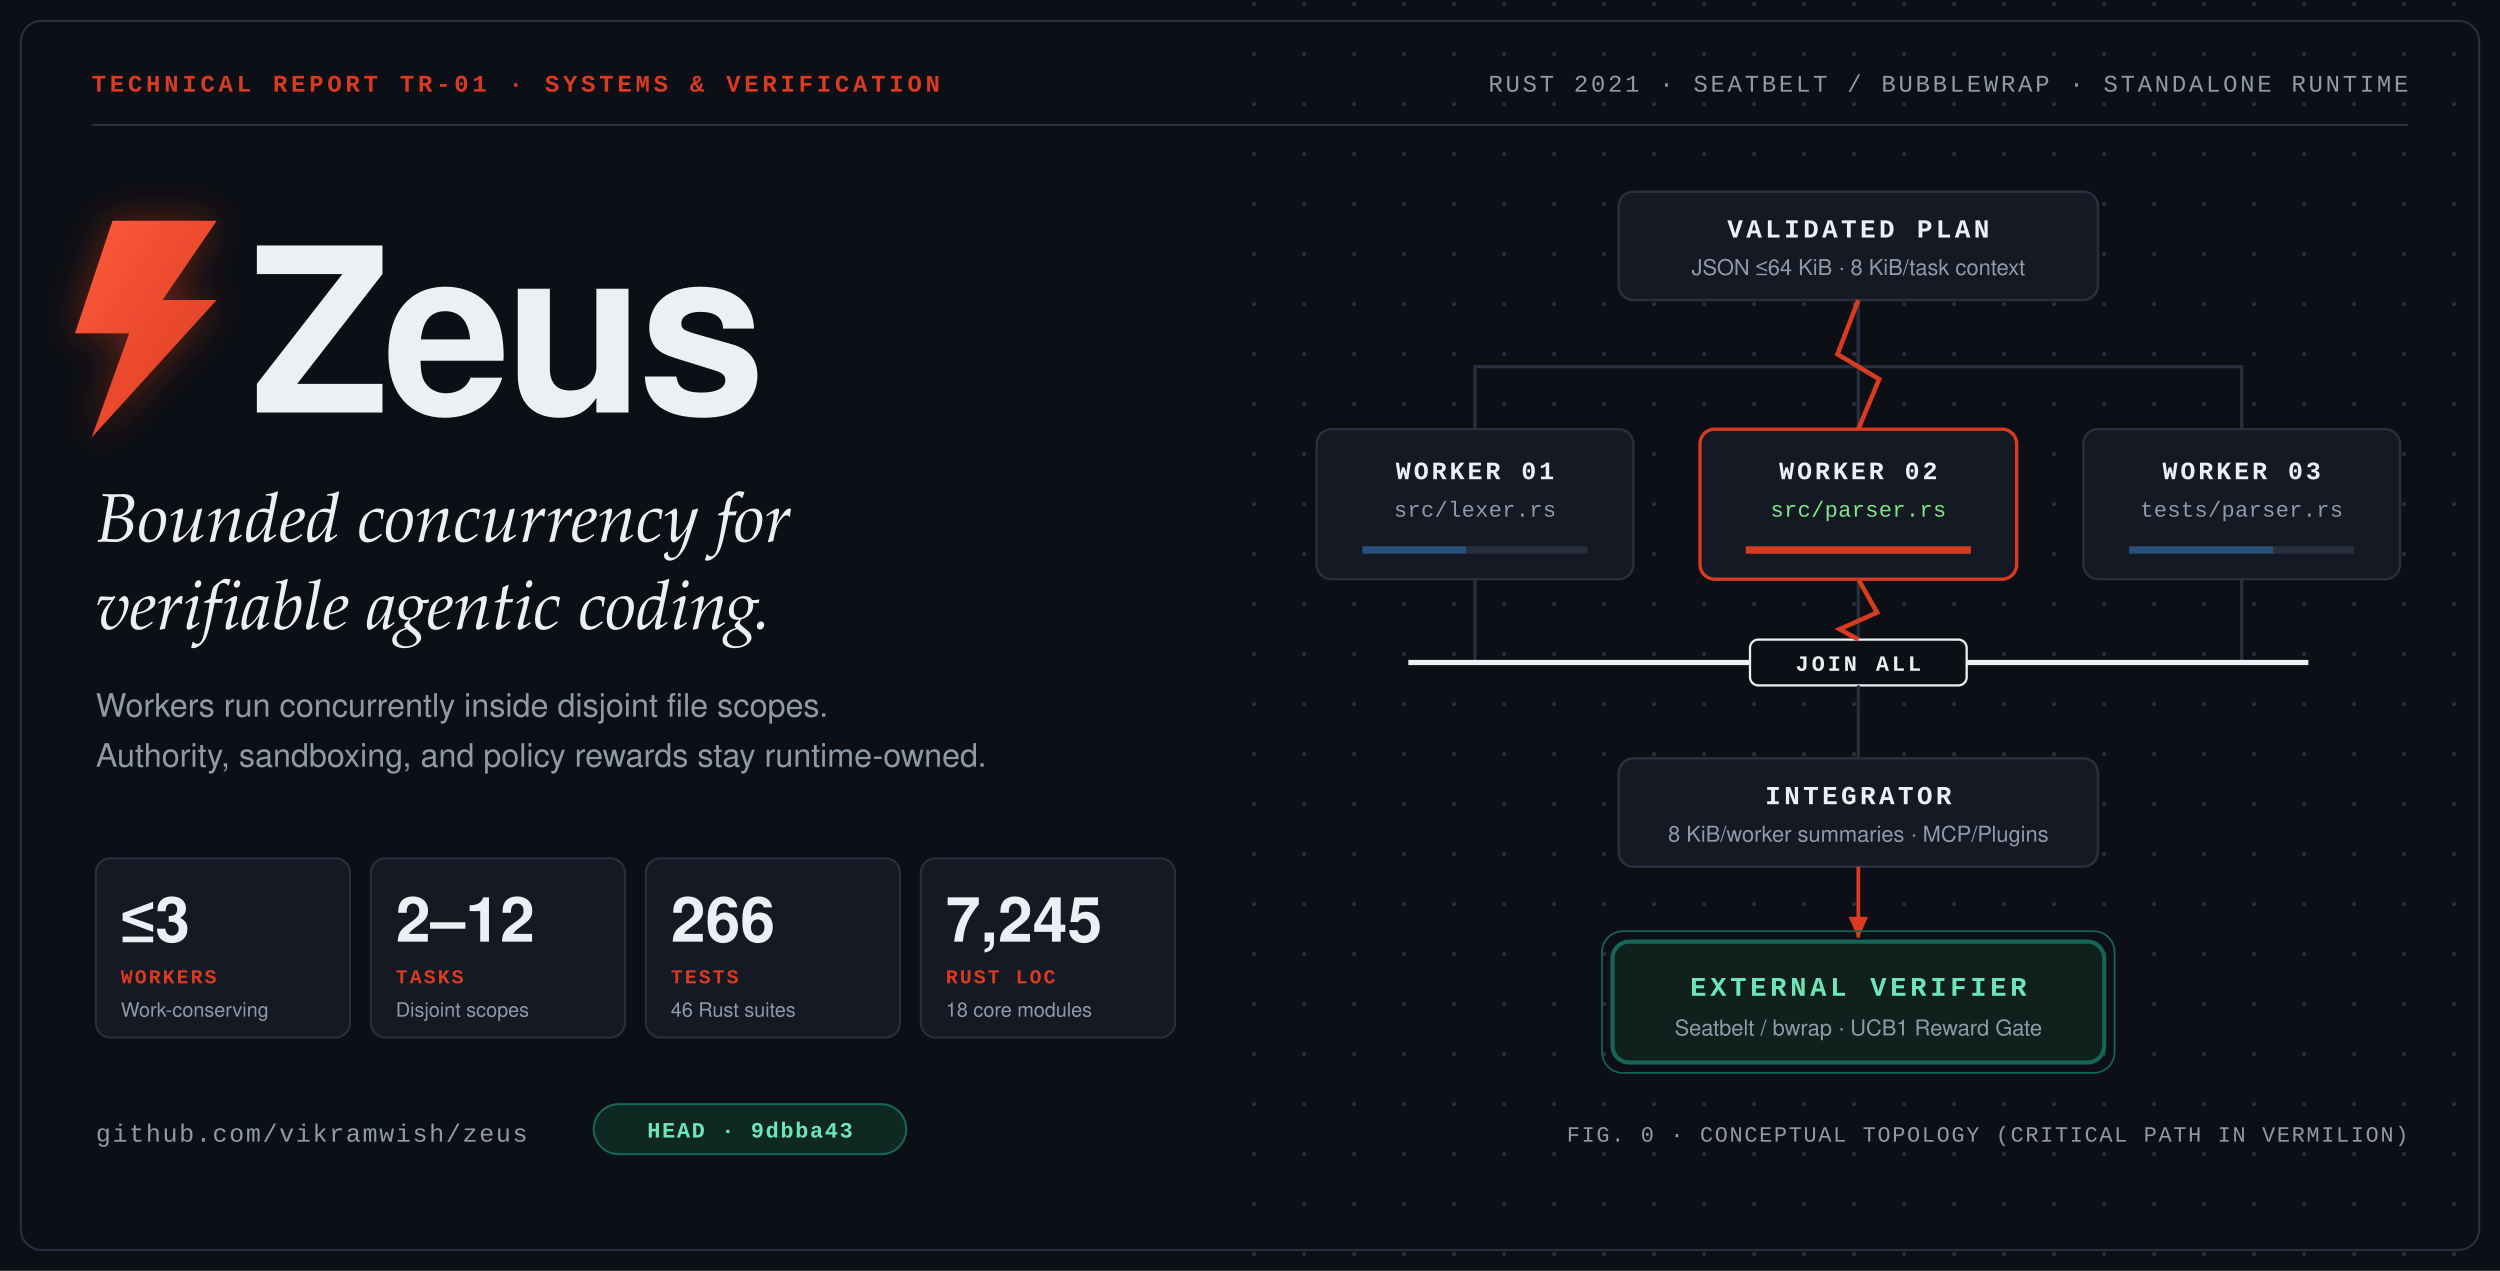
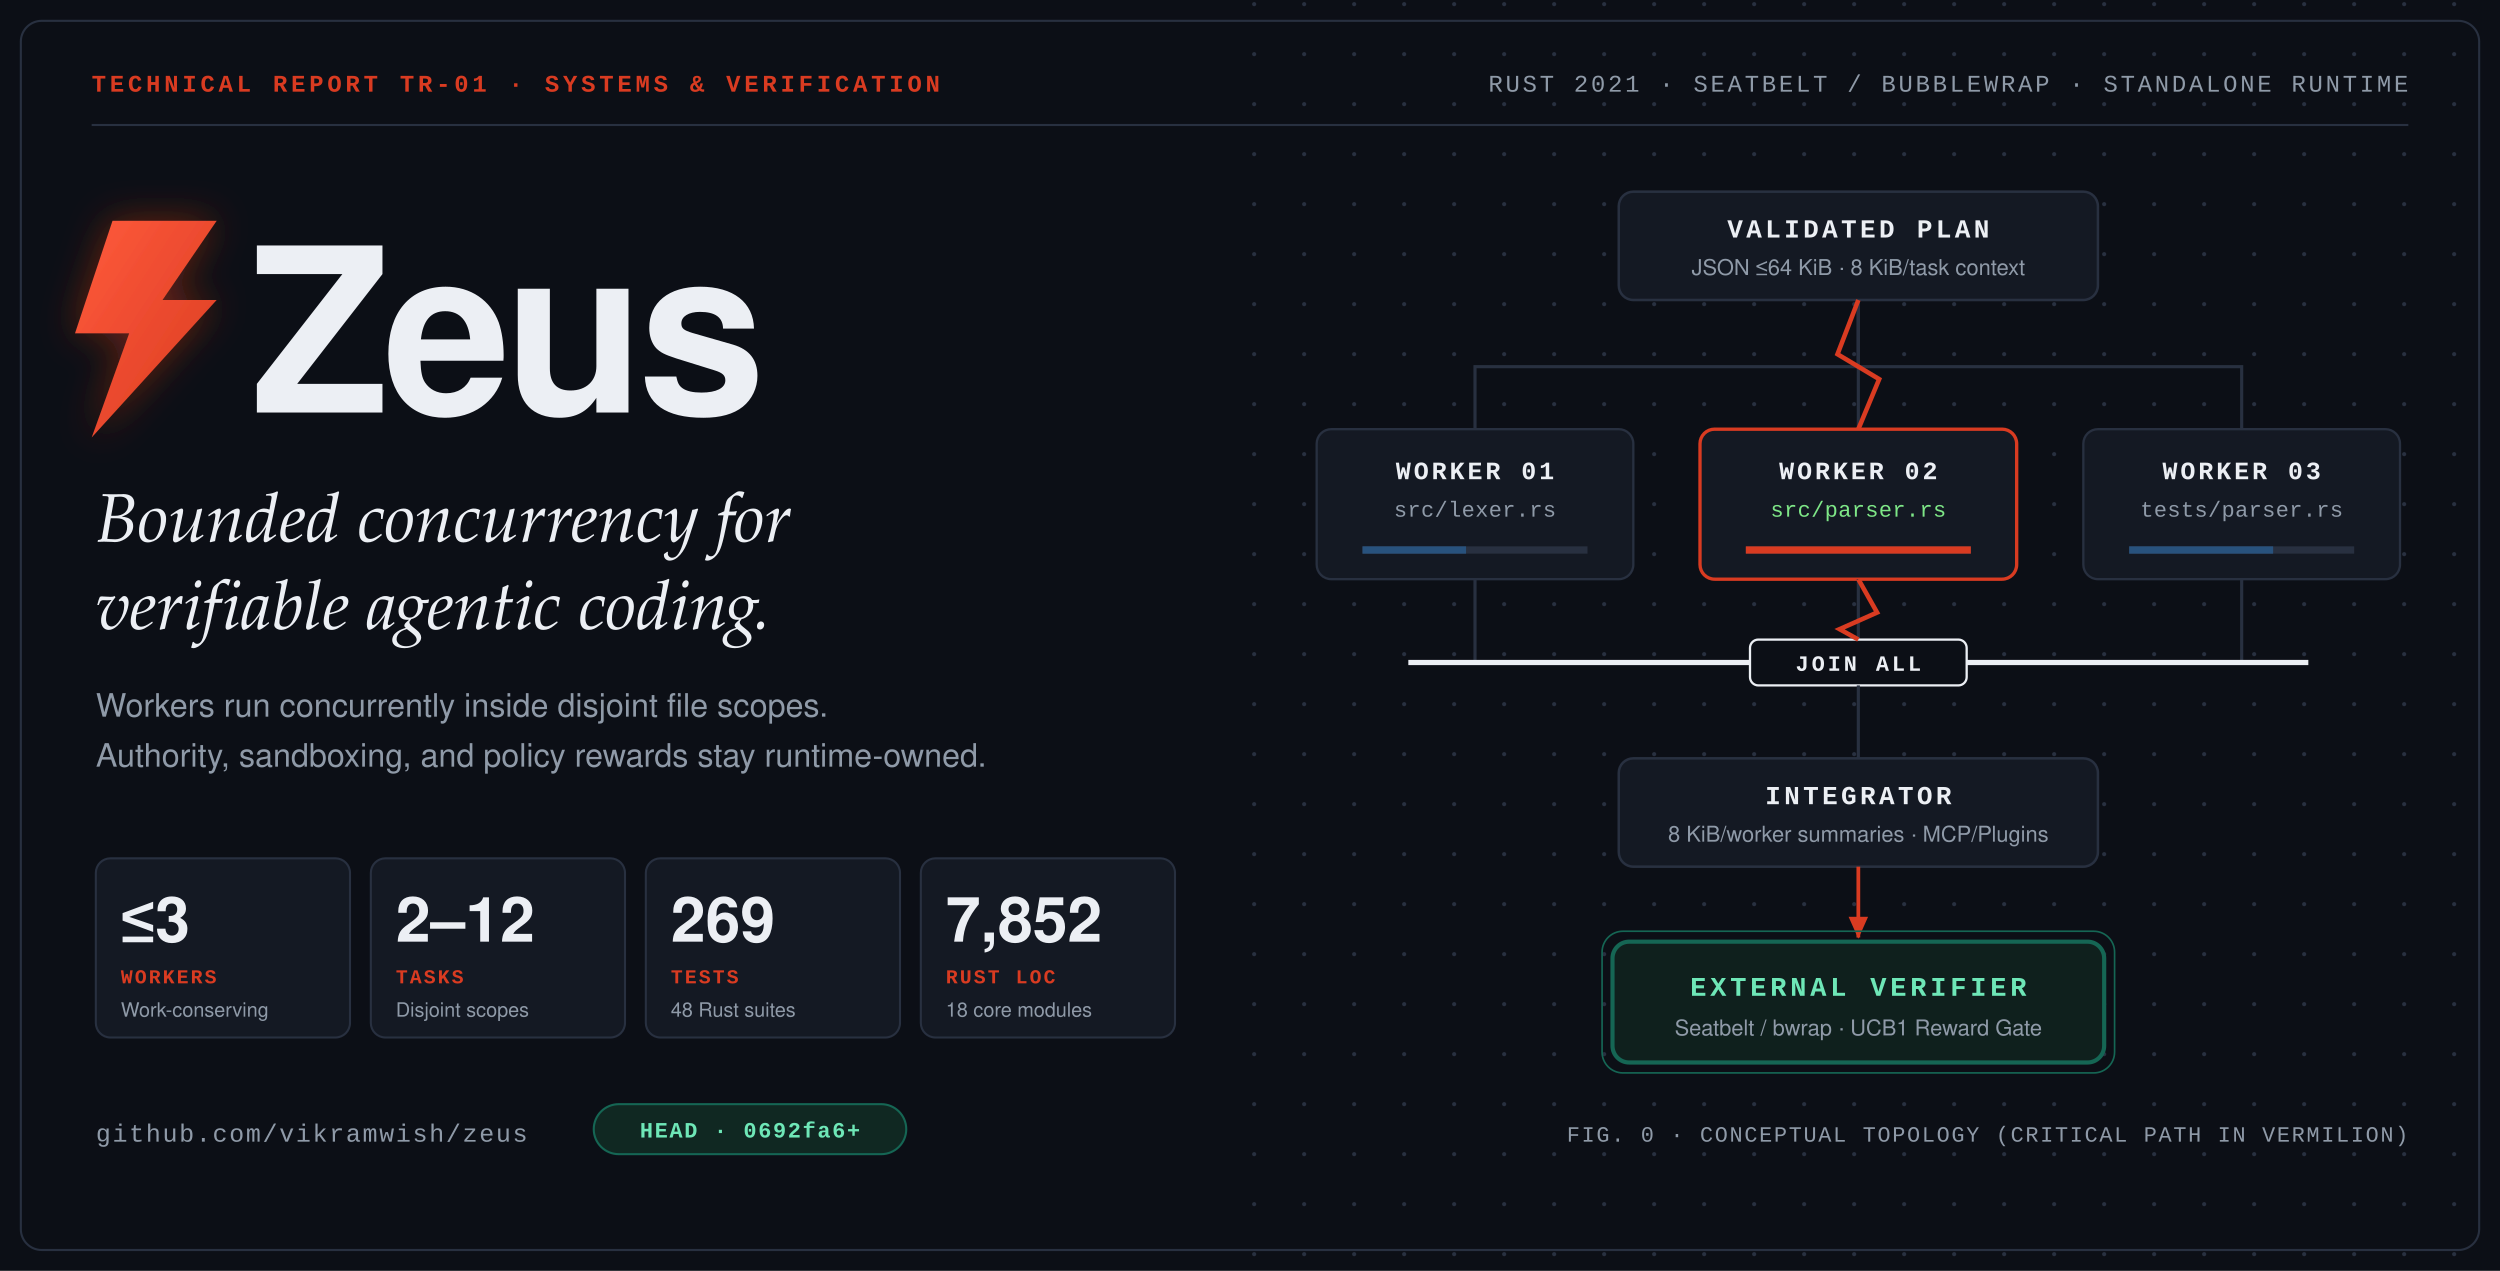
<svg xmlns="http://www.w3.org/2000/svg" width="1200" height="610" viewBox="0 0 1200 610" role="img" aria-labelledby="ct cd">
  <defs>
    <marker id="arrow-ink" viewBox="0 0 10 10" refX="8.5" refY="5" markerWidth="6.5" markerHeight="6.5" orient="auto-start-reverse">
      <path d="M0 1L9 5L0 9z" fill="#15181E" />
    </marker>
    <marker id="arrow-bolt" viewBox="0 0 10 10" refX="8.5" refY="5" markerWidth="6.5" markerHeight="6.5" orient="auto-start-reverse">
      <path d="M0 1L9 5L0 9z" fill="#D93B21" />
    </marker>
    <marker id="arrow-teal" viewBox="0 0 10 10" refX="8.5" refY="5" markerWidth="6.5" markerHeight="6.5" orient="auto-start-reverse">
      <path d="M0 1L9 5L0 9z" fill="#156654" />
    </marker>
    <marker id="arrow-ochre" viewBox="0 0 10 10" refX="8.5" refY="5" markerWidth="6.5" markerHeight="6.5" orient="auto-start-reverse">
      <path d="M0 1L9 5L0 9z" fill="#B5760D" />
    </marker>
    <marker id="arrow-slate" viewBox="0 0 10 10" refX="8.5" refY="5" markerWidth="6.5" markerHeight="6.5" orient="auto-start-reverse">
      <path d="M0 1L9 5L0 9z" fill="#28527D" />
    </marker>
    <marker id="arrow-muted" viewBox="0 0 10 10" refX="8.5" refY="5" markerWidth="6.5" markerHeight="6.5" orient="auto-start-reverse">
      <path d="M0 1L9 5L0 9z" fill="#7D838E" />
    </marker>
    <marker id="arrow-cream" viewBox="0 0 10 10" refX="8.5" refY="5" markerWidth="6.5" markerHeight="6.5" orient="auto-start-reverse">
      <path d="M0 1L9 5L0 9z" fill="#ECEFF4" />
    </marker>
    <pattern id="grid-light" width="20" height="20" patternUnits="userSpaceOnUse">
      <path d="M20 0H0V20" fill="none" stroke="#EAE4D5" stroke-width="0.8" />
    </pattern>
    <pattern id="hatch-amber" width="8" height="8" patternUnits="userSpaceOnUse" patternTransform="rotate(45)">
      <line x1="0" y1="0" x2="0" y2="8" stroke="#B5760D" stroke-opacity="0.28" stroke-width="2" />
    </pattern>
    <pattern id="hatch-model" width="10" height="10" patternUnits="userSpaceOnUse" patternTransform="rotate(45)">
      <line x1="0" y1="0" x2="0" y2="10" stroke="#D4CCBA" stroke-opacity="0.35" stroke-width="1.4" />
    </pattern>
    <filter id="shadow-card" x="-4%" y="-4%" width="108%" height="112%" filterUnits="userSpaceOnUse">
      <feDropShadow dx="0" dy="2" stdDeviation="3.5" flood-color="#15181E" flood-opacity="0.06" />
    </filter>
    <filter id="shadow-bolt" x="-30%" y="-30%" width="160%" height="160%">
      <feDropShadow dx="0" dy="0" stdDeviation="9" flood-color="#D93B21" flood-opacity="0.45" />
    </filter>
    <pattern id="night-dots" width="24" height="24" patternUnits="userSpaceOnUse">
      <circle cx="2" cy="2" r="1" fill="#283040" />
    </pattern>
    <linearGradient id="bolt-grad" x1="0" y1="0" x2="1" y2="1">
      <stop offset="0%" stop-color="#FF5A3C" />
      <stop offset="100%" stop-color="#D93B21" />
    </linearGradient>
  </defs>
  <rect x="0.0" y="0.0" width="1200.0" height="610.0" rx="0" fill="#0C0F16" stroke="none" stroke-width="0" />
  <rect x="600.0" y="0.0" width="600.0" height="610.0" rx="0" fill="url(#night-dots)" stroke="none" stroke-width="0" />
  <rect x="10.0" y="10.0" width="1180.0" height="590.0" rx="10" fill="none" stroke="#283040" stroke-width="1" />
  <text x="44.0" y="44.0" font-family="'SFMono-Regular', ui-monospace, Menlo, Consolas, 'Liberation Mono', monospace" font-size="11.5" fill="#D93B21" font-weight="bold" text-anchor="start" font-style="normal" letter-spacing="1.8">TECHNICAL REPORT TR-01  ·  SYSTEMS &amp; VERIFICATION</text>
  <text x="1156.0" y="44.0" font-family="'SFMono-Regular', ui-monospace, Menlo, Consolas, 'Liberation Mono', monospace" font-size="11.5" fill="#8F9AA8" font-weight="normal" text-anchor="end" font-style="normal" letter-spacing="1.3">RUST 2021  ·  SEATBELT / BUBBLEWRAP  ·  STANDALONE RUNTIME</text>
  <line x1="44.0" y1="60.0" x2="1156.0" y2="60.0" stroke="#283040" stroke-width="1" />
  <path d="M54 106H104L78 144H104L44 210L62 160H36Z" fill="url(#bolt-grad)" stroke="none" stroke-width="0" filter="url(#shadow-bolt)" />
  <text x="120.0" y="198.0" font-family="-apple-system, BlinkMacSystemFont, 'SF Pro Display', 'Segoe UI', Helvetica, Arial, sans-serif" font-size="110" fill="#ECEFF4" font-weight="bold" text-anchor="start" font-style="normal" letter-spacing="-3">Zeus</text>
  <text x="46.0" y="260.0" font-family="'Iowan Old Style', 'Charter', 'Palatino Linotype', Palatino, Georgia, serif" font-size="33" fill="#ECEFF4" font-weight="normal" text-anchor="start" font-style="italic" letter-spacing="0">Bounded concurrency for</text>
  <text x="46.0" y="302.0" font-family="'Iowan Old Style', 'Charter', 'Palatino Linotype', Palatino, Georgia, serif" font-size="33" fill="#ECEFF4" font-weight="normal" text-anchor="start" font-style="italic" letter-spacing="0">verifiable agentic coding.</text>
  <text x="46.0" y="344.0" font-family="-apple-system, BlinkMacSystemFont, 'SF Pro Display', 'Segoe UI', Helvetica, Arial, sans-serif" font-size="15.5" fill="#8F9AA8" font-weight="500" text-anchor="start" font-style="normal" letter-spacing="0">Workers run concurrently inside disjoint file scopes.</text>
  <text x="46.0" y="368.0" font-family="-apple-system, BlinkMacSystemFont, 'SF Pro Display', 'Segoe UI', Helvetica, Arial, sans-serif" font-size="15.5" fill="#8F9AA8" font-weight="500" text-anchor="start" font-style="normal" letter-spacing="0">Authority, sandboxing, and policy rewards stay runtime-owned.</text>
  <rect x="46.0" y="412.0" width="122.0" height="86.0" rx="7" fill="#141923" stroke="#283040" stroke-width="1" />
  <text x="58.0" y="452.0" font-family="-apple-system, BlinkMacSystemFont, 'SF Pro Display', 'Segoe UI', Helvetica, Arial, sans-serif" font-size="30" fill="#ECEFF4" font-weight="bold" text-anchor="start" font-style="normal" letter-spacing="0">≤3</text>
  <text x="58.0" y="472.0" font-family="'SFMono-Regular', ui-monospace, Menlo, Consolas, 'Liberation Mono', monospace" font-size="9.5" fill="#D93B21" font-weight="bold" text-anchor="start" font-style="normal" letter-spacing="1">WORKERS</text>
  <text x="58.0" y="488.0" font-family="-apple-system, BlinkMacSystemFont, 'SF Pro Display', 'Segoe UI', Helvetica, Arial, sans-serif" font-size="9.5" fill="#8F9AA8" font-weight="500" text-anchor="start" font-style="normal" letter-spacing="0">Work-conserving</text>
  <rect x="178.0" y="412.0" width="122.0" height="86.0" rx="7" fill="#141923" stroke="#283040" stroke-width="1" />
  <text x="190.0" y="452.0" font-family="-apple-system, BlinkMacSystemFont, 'SF Pro Display', 'Segoe UI', Helvetica, Arial, sans-serif" font-size="30" fill="#ECEFF4" font-weight="bold" text-anchor="start" font-style="normal" letter-spacing="0">2–12</text>
  <text x="190.0" y="472.0" font-family="'SFMono-Regular', ui-monospace, Menlo, Consolas, 'Liberation Mono', monospace" font-size="9.5" fill="#D93B21" font-weight="bold" text-anchor="start" font-style="normal" letter-spacing="1">TASKS</text>
  <text x="190.0" y="488.0" font-family="-apple-system, BlinkMacSystemFont, 'SF Pro Display', 'Segoe UI', Helvetica, Arial, sans-serif" font-size="9.5" fill="#8F9AA8" font-weight="500" text-anchor="start" font-style="normal" letter-spacing="0">Disjoint scopes</text>
  <rect x="310.0" y="412.0" width="122.0" height="86.0" rx="7" fill="#141923" stroke="#283040" stroke-width="1" />
-   <text x="322.0" y="452.0" font-family="-apple-system, BlinkMacSystemFont, 'SF Pro Display', 'Segoe UI', Helvetica, Arial, sans-serif" font-size="30" fill="#ECEFF4" font-weight="bold" text-anchor="start" font-style="normal" letter-spacing="0">266</text>
+   <text x="322.0" y="452.0" font-family="-apple-system, BlinkMacSystemFont, 'SF Pro Display', 'Segoe UI', Helvetica, Arial, sans-serif" font-size="30" fill="#ECEFF4" font-weight="bold" text-anchor="start" font-style="normal" letter-spacing="0">269</text>
  <text x="322.0" y="472.0" font-family="'SFMono-Regular', ui-monospace, Menlo, Consolas, 'Liberation Mono', monospace" font-size="9.5" fill="#D93B21" font-weight="bold" text-anchor="start" font-style="normal" letter-spacing="1">TESTS</text>
-   <text x="322.0" y="488.0" font-family="-apple-system, BlinkMacSystemFont, 'SF Pro Display', 'Segoe UI', Helvetica, Arial, sans-serif" font-size="9.5" fill="#8F9AA8" font-weight="500" text-anchor="start" font-style="normal" letter-spacing="0">46 Rust suites</text>
+   <text x="322.0" y="488.0" font-family="-apple-system, BlinkMacSystemFont, 'SF Pro Display', 'Segoe UI', Helvetica, Arial, sans-serif" font-size="9.5" fill="#8F9AA8" font-weight="500" text-anchor="start" font-style="normal" letter-spacing="0">48 Rust suites</text>
  <rect x="442.0" y="412.0" width="122.0" height="86.0" rx="7" fill="#141923" stroke="#283040" stroke-width="1" />
-   <text x="454.0" y="452.0" font-family="-apple-system, BlinkMacSystemFont, 'SF Pro Display', 'Segoe UI', Helvetica, Arial, sans-serif" font-size="30" fill="#ECEFF4" font-weight="bold" text-anchor="start" font-style="normal" letter-spacing="0">7,245</text>
+   <text x="454.0" y="452.0" font-family="-apple-system, BlinkMacSystemFont, 'SF Pro Display', 'Segoe UI', Helvetica, Arial, sans-serif" font-size="30" fill="#ECEFF4" font-weight="bold" text-anchor="start" font-style="normal" letter-spacing="0">7,852</text>
  <text x="454.0" y="472.0" font-family="'SFMono-Regular', ui-monospace, Menlo, Consolas, 'Liberation Mono', monospace" font-size="9.5" fill="#D93B21" font-weight="bold" text-anchor="start" font-style="normal" letter-spacing="1">RUST LOC</text>
  <text x="454.0" y="488.0" font-family="-apple-system, BlinkMacSystemFont, 'SF Pro Display', 'Segoe UI', Helvetica, Arial, sans-serif" font-size="9.5" fill="#8F9AA8" font-weight="500" text-anchor="start" font-style="normal" letter-spacing="0">18 core modules</text>
  <text x="46.0" y="548.0" font-family="'SFMono-Regular', ui-monospace, Menlo, Consolas, 'Liberation Mono', monospace" font-size="12" fill="#8F9AA8" font-weight="normal" text-anchor="start" font-style="normal" letter-spacing="0.8">github.com/vikramwish/zeus</text>
  <rect x="285.0" y="530.0" width="150.0" height="24.0" rx="12" fill="#102822" stroke="#156654" stroke-width="1" />
-   <text x="360.0" y="546.0" font-family="'SFMono-Regular', ui-monospace, Menlo, Consolas, 'Liberation Mono', monospace" font-size="10.5" fill="#6EE7B7" font-weight="bold" text-anchor="middle" font-style="normal" letter-spacing="0.8">HEAD · 9dbba43</text>
+   <text x="360.0" y="546.0" font-family="'SFMono-Regular', ui-monospace, Menlo, Consolas, 'Liberation Mono', monospace" font-size="10.5" fill="#6EE7B7" font-weight="bold" text-anchor="middle" font-style="normal" letter-spacing="0.8">HEAD · 0692fa6+</text>
  <rect x="777.0" y="92.0" width="230.0" height="52.0" rx="7" fill="#141923" stroke="#283040" stroke-width="1.2" />
  <text x="892.0" y="114.0" font-family="'SFMono-Regular', ui-monospace, Menlo, Consolas, 'Liberation Mono', monospace" font-size="12.5" fill="#ECEFF4" font-weight="bold" text-anchor="middle" font-style="normal" letter-spacing="1.6">VALIDATED PLAN</text>
  <text x="892.0" y="132.0" font-family="-apple-system, BlinkMacSystemFont, 'SF Pro Display', 'Segoe UI', Helvetica, Arial, sans-serif" font-size="10.5" fill="#8F9AA8" font-weight="500" text-anchor="middle" font-style="normal" letter-spacing="0">JSON ≤64 KiB · 8 KiB/task context</text>
  <path d="M892 144V176H708V206" fill="none" stroke="#283040" stroke-width="1.5" />
  <rect x="632.0" y="206.0" width="152.0" height="72.0" rx="7" fill="#141923" stroke="#283040" stroke-width="1.1" />
  <text x="708.0" y="230.0" font-family="'SFMono-Regular', ui-monospace, Menlo, Consolas, 'Liberation Mono', monospace" font-size="12" fill="#ECEFF4" font-weight="bold" text-anchor="middle" font-style="normal" letter-spacing="1.4">WORKER 01</text>
  <text x="708.0" y="248.0" font-family="'SFMono-Regular', ui-monospace, Menlo, Consolas, 'Liberation Mono', monospace" font-size="10.5" fill="#8F9AA8" font-weight="normal" text-anchor="middle" font-style="normal" letter-spacing="0.2">src/lexer.rs</text>
  <line x1="654.0" y1="264.0" x2="762.0" y2="264.0" stroke="#283040" stroke-width="3.5" />
  <line x1="654.0" y1="264.0" x2="703.7" y2="264.0" stroke="#28527D" stroke-width="3.5" />
  <path d="M708 278V318" fill="none" stroke="#283040" stroke-width="1.5" />
  <path d="M892 144V176H892V206" fill="none" stroke="#283040" stroke-width="1.5" />
  <rect x="816.0" y="206.0" width="152.0" height="72.0" rx="7" fill="#141923" stroke="#D93B21" stroke-width="1.6" />
  <text x="892.0" y="230.0" font-family="'SFMono-Regular', ui-monospace, Menlo, Consolas, 'Liberation Mono', monospace" font-size="12" fill="#ECEFF4" font-weight="bold" text-anchor="middle" font-style="normal" letter-spacing="1.4">WORKER 02</text>
  <text x="892.0" y="248.0" font-family="'SFMono-Regular', ui-monospace, Menlo, Consolas, 'Liberation Mono', monospace" font-size="10.5" fill="#7EE787" font-weight="normal" text-anchor="middle" font-style="normal" letter-spacing="0.2">src/parser.rs</text>
  <line x1="838.0" y1="264.0" x2="946.0" y2="264.0" stroke="#283040" stroke-width="3.5" />
  <line x1="838.0" y1="264.0" x2="946.0" y2="264.0" stroke="#D93B21" stroke-width="3.5" />
  <path d="M892 278V318" fill="none" stroke="#283040" stroke-width="1.5" />
  <path d="M892 144V176H1076V206" fill="none" stroke="#283040" stroke-width="1.5" />
  <rect x="1000.0" y="206.0" width="152.0" height="72.0" rx="7" fill="#141923" stroke="#283040" stroke-width="1.1" />
  <text x="1076.0" y="230.0" font-family="'SFMono-Regular', ui-monospace, Menlo, Consolas, 'Liberation Mono', monospace" font-size="12" fill="#ECEFF4" font-weight="bold" text-anchor="middle" font-style="normal" letter-spacing="1.4">WORKER 03</text>
  <text x="1076.0" y="248.0" font-family="'SFMono-Regular', ui-monospace, Menlo, Consolas, 'Liberation Mono', monospace" font-size="10.5" fill="#8F9AA8" font-weight="normal" text-anchor="middle" font-style="normal" letter-spacing="0.2">tests/parser.rs</text>
  <line x1="1022.0" y1="264.0" x2="1130.0" y2="264.0" stroke="#283040" stroke-width="3.5" />
  <line x1="1022.0" y1="264.0" x2="1091.1" y2="264.0" stroke="#28527D" stroke-width="3.5" />
  <path d="M1076 278V318" fill="none" stroke="#283040" stroke-width="1.5" />
  <line x1="676.0" y1="318.0" x2="1108.0" y2="318.0" stroke="#ECEFF4" stroke-width="2.5" />
  <rect x="840.0" y="307.0" width="104.0" height="22.0" rx="4" fill="#0C0F16" stroke="#ECEFF4" stroke-width="1.1" />
  <text x="892.0" y="322.0" font-family="'SFMono-Regular', ui-monospace, Menlo, Consolas, 'Liberation Mono', monospace" font-size="10.5" fill="#ECEFF4" font-weight="bold" text-anchor="middle" font-style="normal" letter-spacing="1.4">JOIN ALL</text>
  <path d="M892 329V364" fill="none" stroke="#283040" stroke-width="1.5" />
  <rect x="777.0" y="364.0" width="230.0" height="52.0" rx="7" fill="#141923" stroke="#283040" stroke-width="1.2" />
  <text x="892.0" y="386.0" font-family="'SFMono-Regular', ui-monospace, Menlo, Consolas, 'Liberation Mono', monospace" font-size="12.5" fill="#ECEFF4" font-weight="bold" text-anchor="middle" font-style="normal" letter-spacing="1.6">INTEGRATOR</text>
  <text x="892.0" y="404.0" font-family="-apple-system, BlinkMacSystemFont, 'SF Pro Display', 'Segoe UI', Helvetica, Arial, sans-serif" font-size="10.5" fill="#8F9AA8" font-weight="500" text-anchor="middle" font-style="normal" letter-spacing="0">8 KiB/worker summaries · MCP/Plugins</text>
  <path d="M892 416V450" fill="none" stroke="#D93B21" stroke-width="1.8" marker-end="url(#arrow-bolt)" />
  <rect x="774.0" y="452.0" width="236.0" height="58.0" rx="8" fill="#0F201D" stroke="#156654" stroke-width="2" />
  <rect x="769.0" y="447.0" width="246.0" height="68.0" rx="10" fill="none" stroke="#156654" stroke-width="0.8" />
  <text x="892.0" y="478.0" font-family="'SFMono-Regular', ui-monospace, Menlo, Consolas, 'Liberation Mono', monospace" font-size="13" fill="#6EE7B7" font-weight="bold" text-anchor="middle" font-style="normal" letter-spacing="1.8">EXTERNAL VERIFIER</text>
  <text x="892.0" y="497.0" font-family="-apple-system, BlinkMacSystemFont, 'SF Pro Display', 'Segoe UI', Helvetica, Arial, sans-serif" font-size="10.5" fill="#8F9AA8" font-weight="500" text-anchor="middle" font-style="normal" letter-spacing="0">Seatbelt / bwrap · UCB1 Reward Gate</text>
  <path d="M892 144L882 170L902 182L892 206M892 278L901 294L883 302L892 307" fill="none" stroke="#D93B21" stroke-width="2.2" stroke-linejoin="miter" />
  <text x="1156.0" y="548.0" font-family="'SFMono-Regular', ui-monospace, Menlo, Consolas, 'Liberation Mono', monospace" font-size="10.5" fill="#8F9AA8" font-weight="normal" text-anchor="end" font-style="normal" letter-spacing="0.8">FIG. 0 · CONCEPTUAL TOPOLOGY (CRITICAL PATH IN VERMILION)</text>
</svg>
